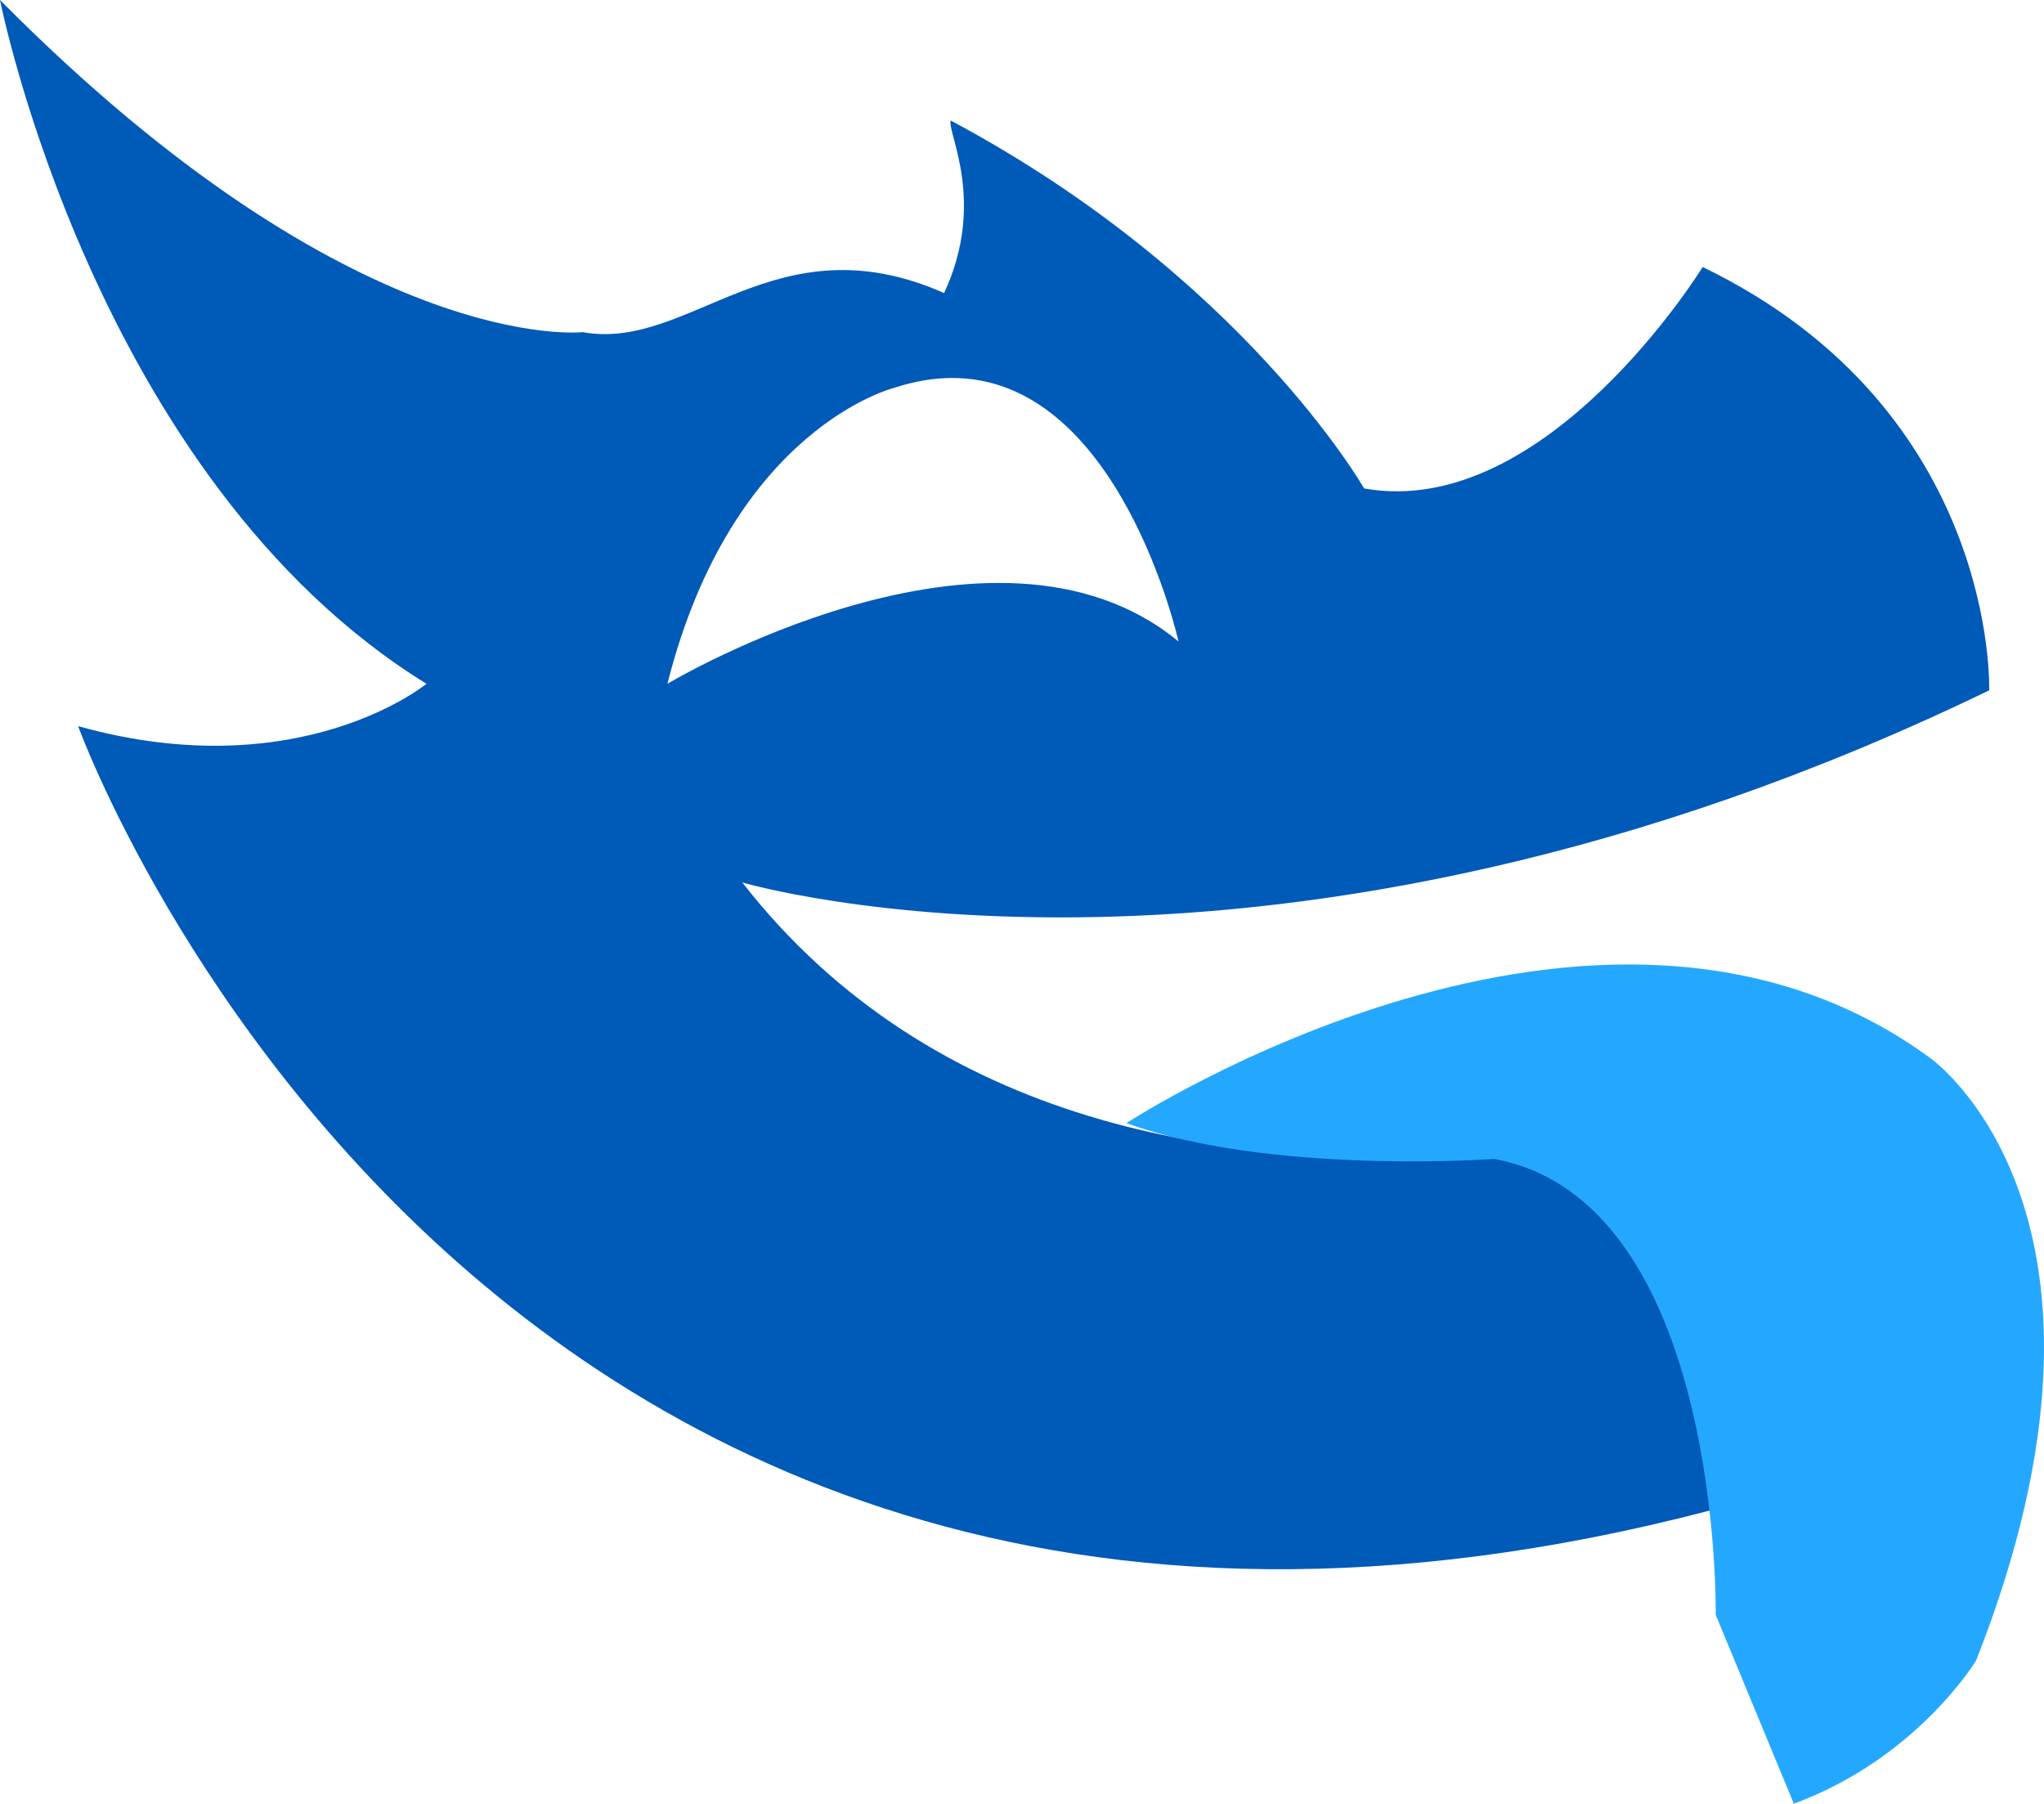
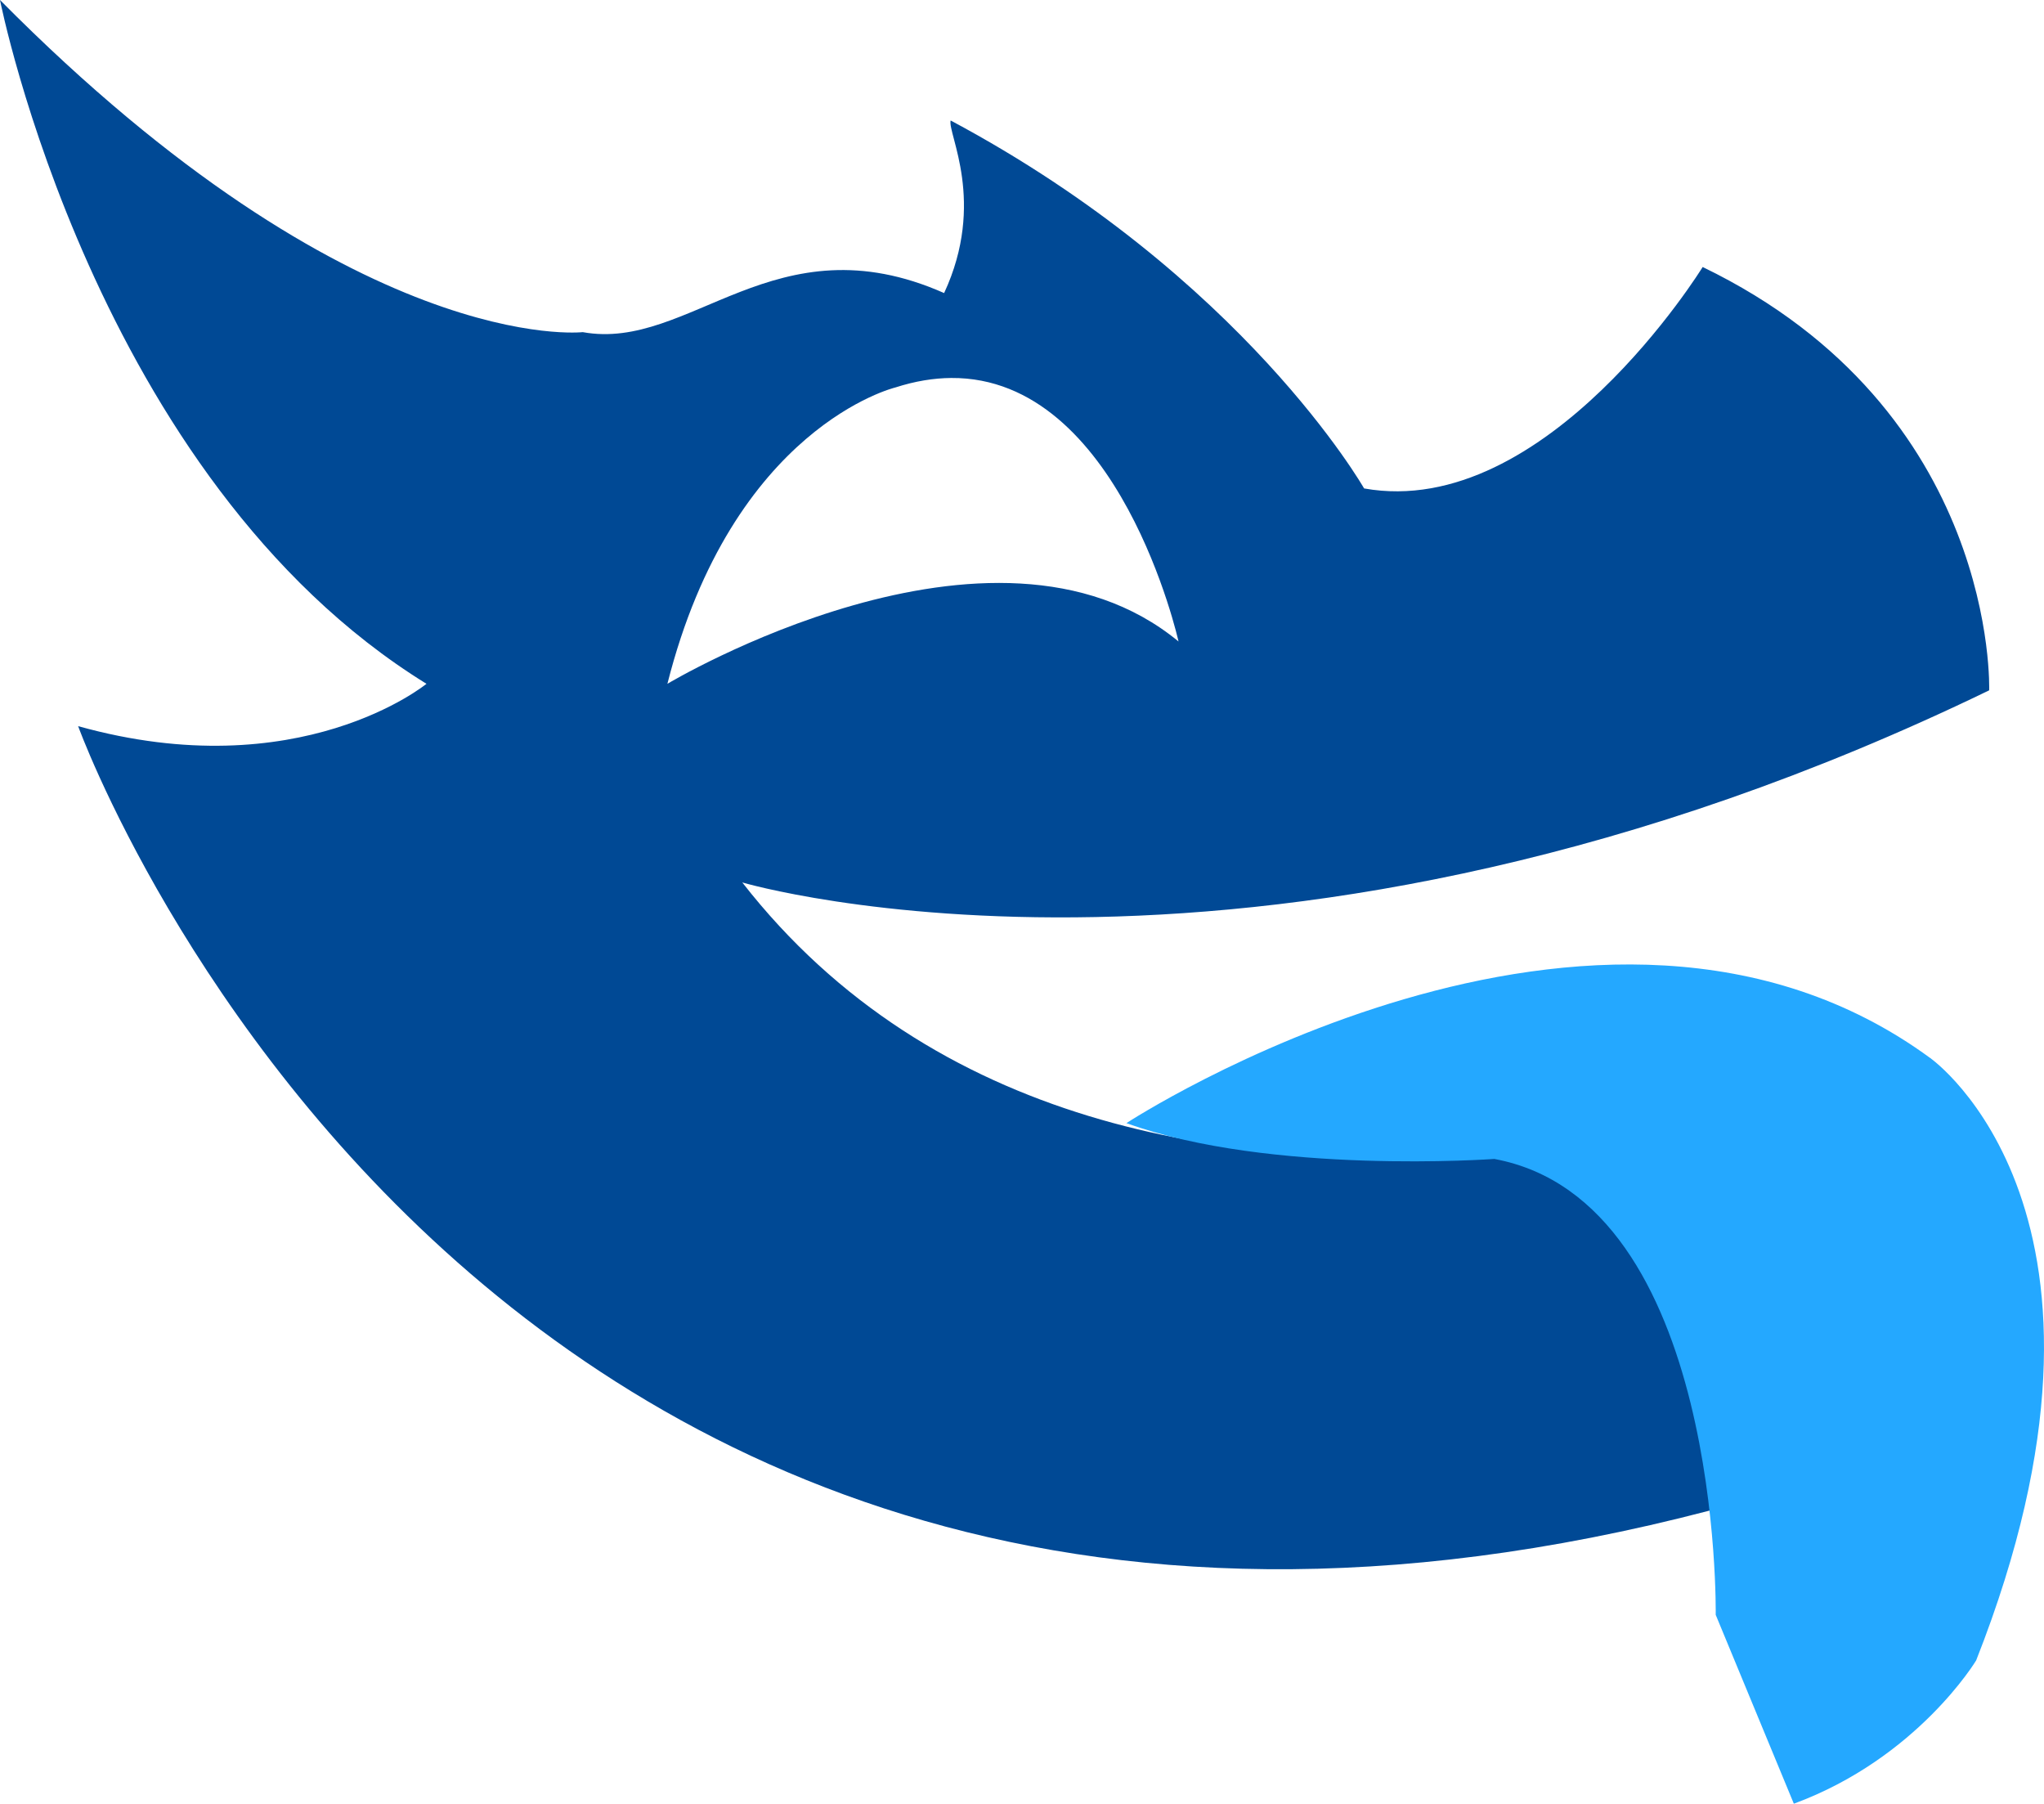
<svg xmlns="http://www.w3.org/2000/svg" width="167.803mm" height="148.044mm" viewBox="0 0 167.803 148.044" version="1.1" id="svg8">
  <defs id="defs2" />
  <g id="layer2" transform="translate(-21.91597,-67.14835)">
-     <path style="fill:#005ab8;fill-opacity:1;stroke:none;stroke-width:1px;stroke-linecap:butt;stroke-linejoin:miter;stroke-opacity:1" d="m 82.832,253.789 c 0,0 29.295,148.491 132.33,212.131 0,0 -39.396,32.326 -108.086,13.133 0,0 136.37,377.796 564.675,225.263 L 681.853,582.089 c 0,0 -250.518,96.973 -368.706,-54.55 0,0 163.645,48.489 386.889,-59.598 0,0 3.031,-86.874 -88.893,-131.32 0,0 -48.488,78.791 -105.057,68.689 0,0 -37.375,-65.659 -128.289,-114.146 -1.01,4.041 11.112,25.255 -2.02,53.539 -52.528,-23.233 -78.792,18.182 -112.127,12.121 0,0 -70.712,8.082 -180.818,-103.035 z M 377.963,371.045 c 52.292,-0.389 70.545,81.744 70.545,81.744 -57.579,-47.477 -158.594,13.131 -158.594,13.131 20.203,-79.802 70.711,-91.924 70.711,-91.924 6.156,-1.989 11.928,-2.911 17.338,-2.951 z" transform="scale(0.2645833)" id="path827" />
+     <path style="fill:#004995;fill-opacity:1;stroke:none;stroke-width:1px;stroke-linecap:butt;stroke-linejoin:miter;stroke-opacity:1" d="m 82.832,253.789 c 0,0 29.295,148.491 132.33,212.131 0,0 -39.396,32.326 -108.086,13.133 0,0 136.37,377.796 564.675,225.263 L 681.853,582.089 c 0,0 -250.518,96.973 -368.706,-54.55 0,0 163.645,48.489 386.889,-59.598 0,0 3.031,-86.874 -88.893,-131.32 0,0 -48.488,78.791 -105.057,68.689 0,0 -37.375,-65.659 -128.289,-114.146 -1.01,4.041 11.112,25.255 -2.02,53.539 -52.528,-23.233 -78.792,18.182 -112.127,12.121 0,0 -70.712,8.082 -180.818,-103.035 z M 377.963,371.045 c 52.292,-0.389 70.545,81.744 70.545,81.744 -57.579,-47.477 -158.594,13.131 -158.594,13.131 20.203,-79.802 70.711,-91.924 70.711,-91.924 6.156,-1.989 11.928,-2.911 17.338,-2.951 z" transform="scale(0.2645833)" id="path827" />
  </g>
  <g id="layer3" transform="translate(-21.91597,-67.14835)">
    <path style="fill:#24a8ff;fill-opacity:1;stroke:none;stroke-width:0.265px;stroke-linecap:butt;stroke-linejoin:miter;stroke-opacity:1" d="m 114.391,159.333 c 0,0 38.754,-25.344 66.016,-5.322 0,0 18.174,12.806 3.742,49.422 0,0 -4.811,8.018 -14.967,11.76 l -6.414,-15.502 c 0,0 0.535,-33.943 -18.174,-37.418 0,0 -18.442,1.336 -30.201,-2.94 z" id="path1443" />
  </g>
</svg>
